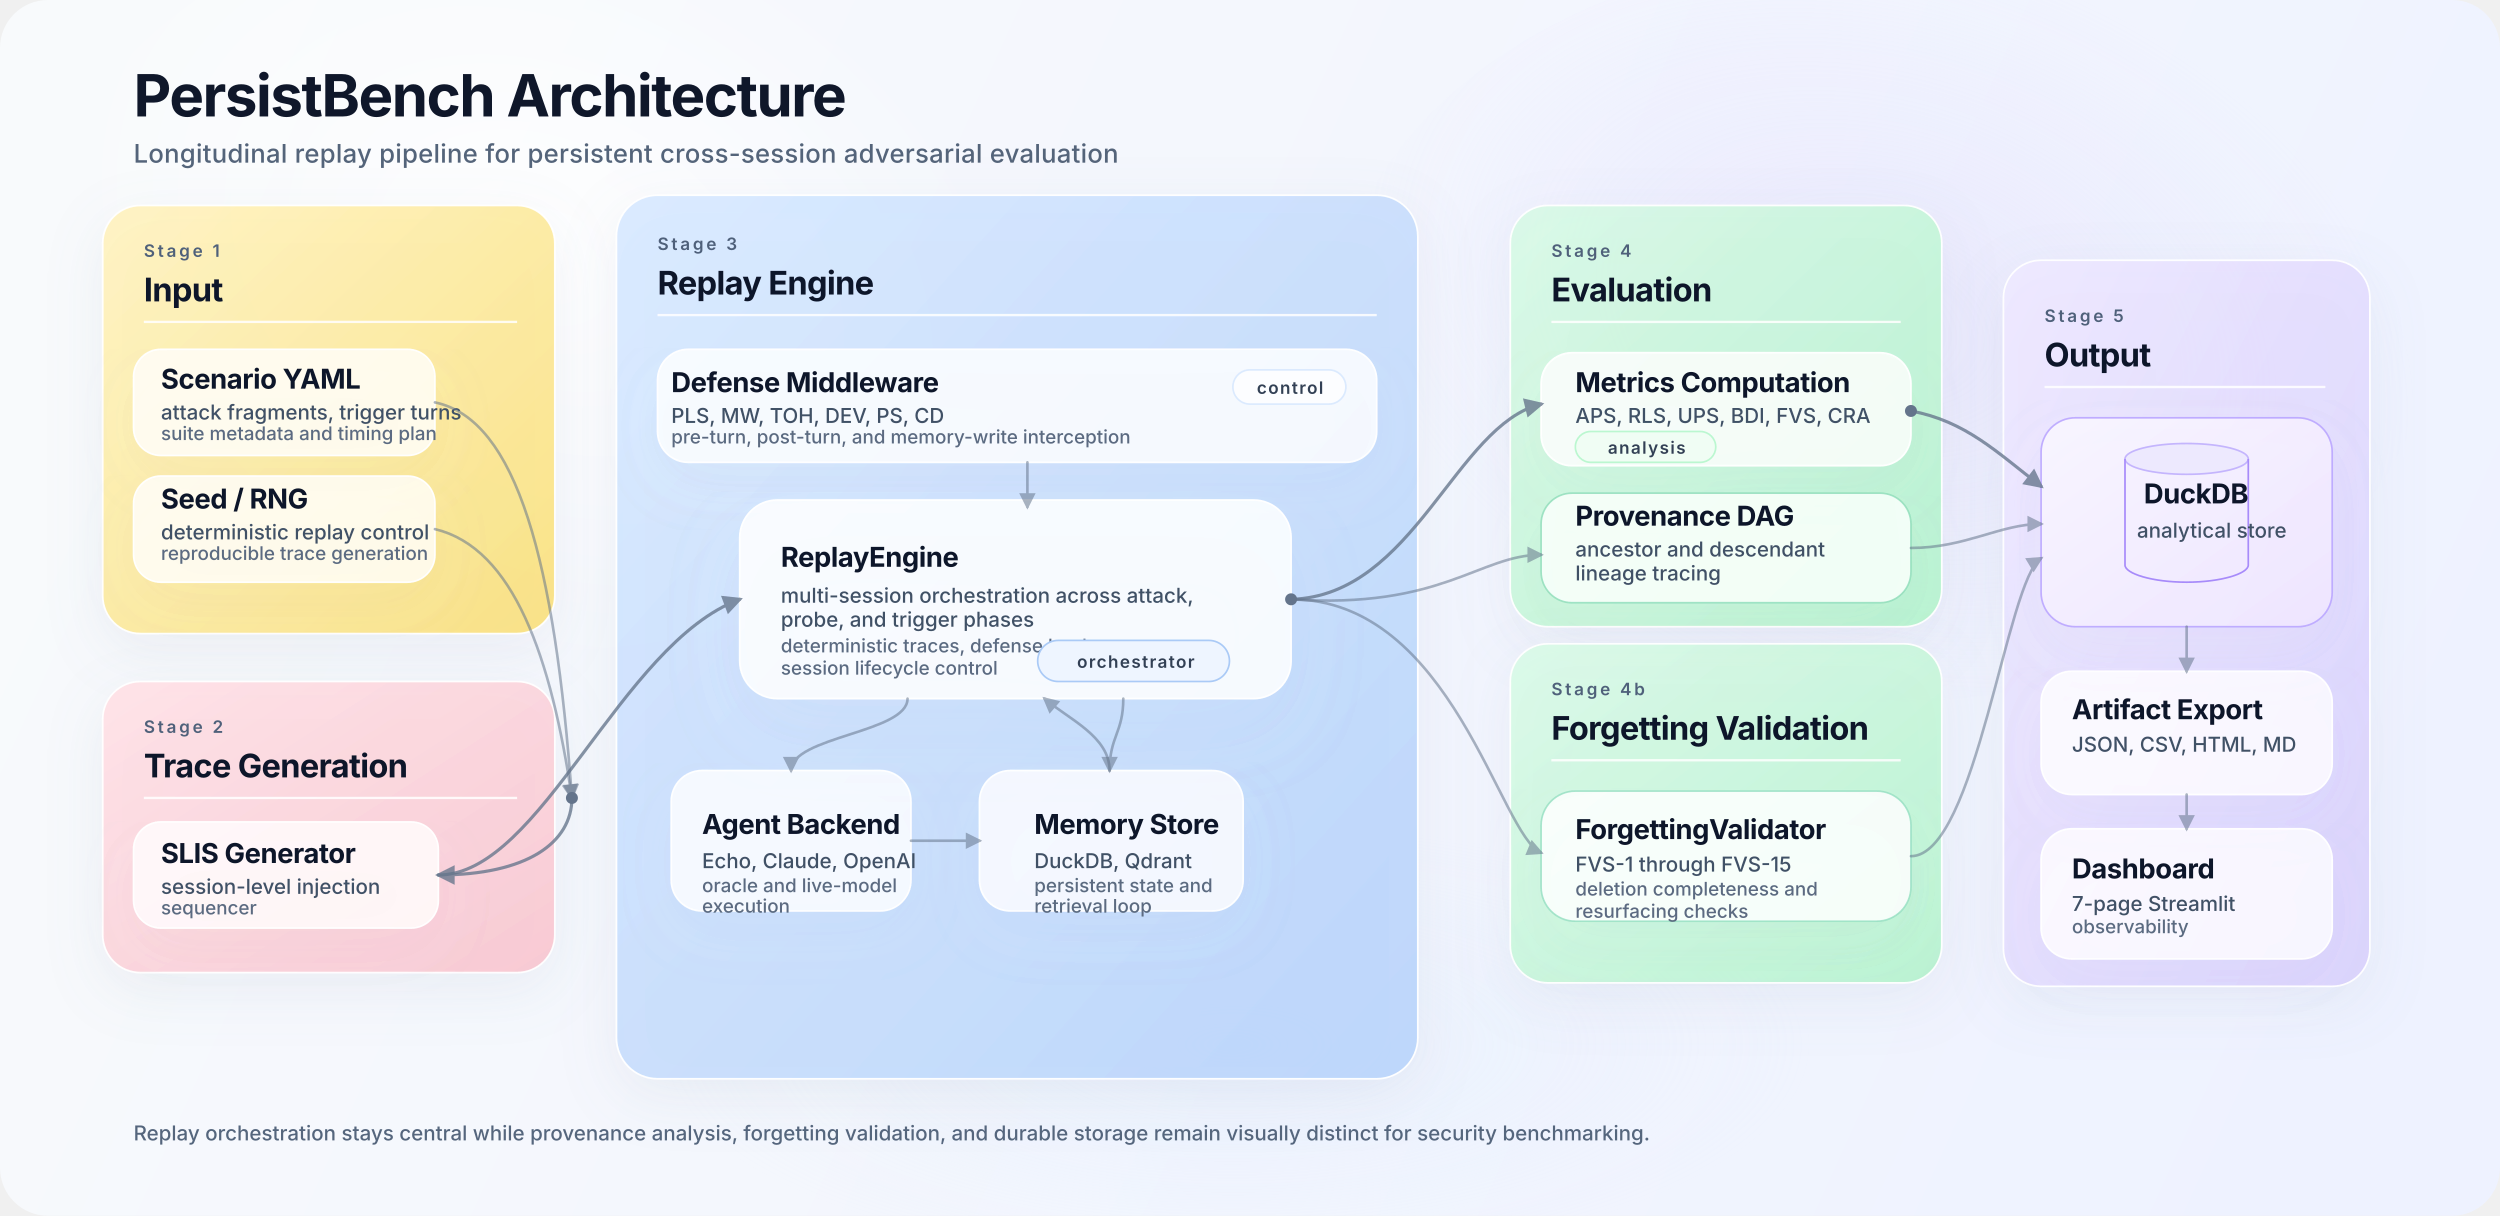
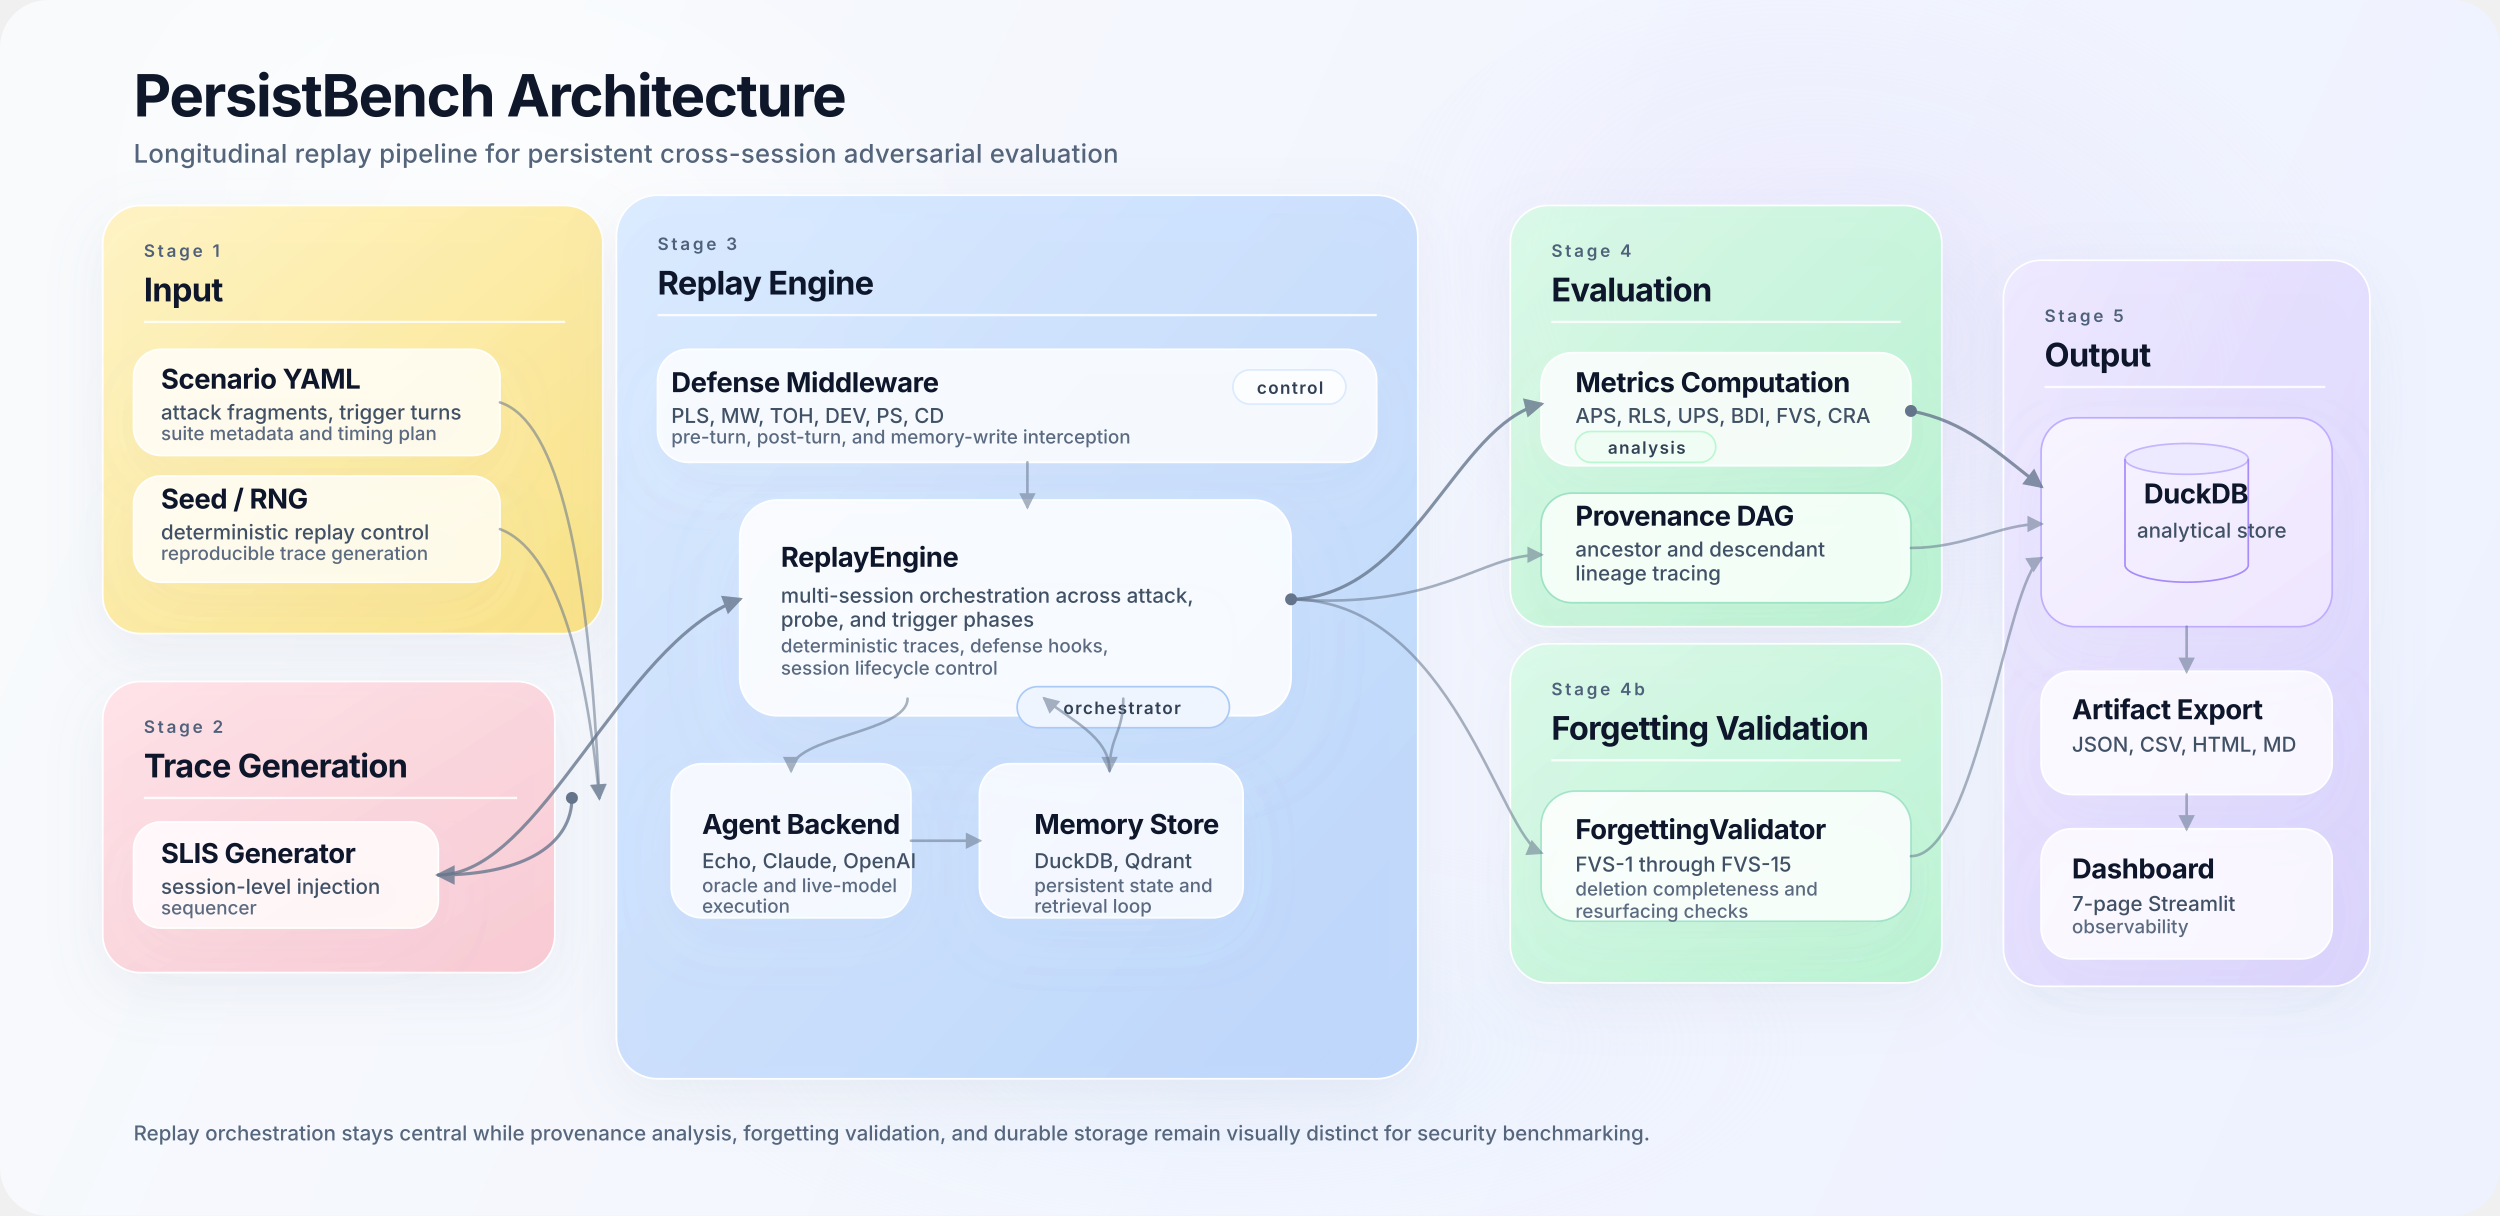
<svg xmlns="http://www.w3.org/2000/svg" width="1460" height="710" viewBox="0 0 1460 710" fill="none" role="img" aria-labelledby="title desc">
  <defs>
    <linearGradient id="bg" x1="80" y1="60" x2="1380" y2="650" gradientUnits="userSpaceOnUse">
      <stop offset="0" stop-color="#f8fafc" />
      <stop offset="1" stop-color="#eef2ff" />
    </linearGradient>
    <radialGradient id="glowA" cx="0" cy="0" r="1" gradientUnits="userSpaceOnUse" gradientTransform="translate(320 160) rotate(28) scale(300 220)">
      <stop offset="0" stop-color="#ffffff" stop-opacity="0.9" />
      <stop offset="1" stop-color="#ffffff" stop-opacity="0" />
    </radialGradient>
    <radialGradient id="glowB" cx="0" cy="0" r="1" gradientUnits="userSpaceOnUse" gradientTransform="translate(1100 190) rotate(18) scale(320 220)">
      <stop offset="0" stop-color="#ddd6fe" stop-opacity="0.38" />
      <stop offset="1" stop-color="#ddd6fe" stop-opacity="0" />
    </radialGradient>
    <radialGradient id="glowC" cx="0" cy="0" r="1" gradientUnits="userSpaceOnUse" gradientTransform="translate(720 610) rotate(90) scale(130 340)">
      <stop offset="0" stop-color="#dbeafe" stop-opacity="0.31" />
      <stop offset="1" stop-color="#dbeafe" stop-opacity="0" />
    </radialGradient>
    <linearGradient id="inputPanel" x1="0" y1="0" x2="1" y2="1">
      <stop offset="0" stop-color="#fff2bf" />
      <stop offset="1" stop-color="#f9df79" />
    </linearGradient>
    <linearGradient id="tracePanel" x1="0" y1="0" x2="1" y2="1">
      <stop offset="0" stop-color="#ffe1e5" />
      <stop offset="1" stop-color="#f8c5cf" />
    </linearGradient>
    <linearGradient id="replayPanel" x1="0" y1="0" x2="1" y2="1">
      <stop offset="0" stop-color="#d7e8ff" />
      <stop offset="1" stop-color="#b8d4fb" />
    </linearGradient>
    <linearGradient id="evalPanel" x1="0" y1="0" x2="1" y2="1">
      <stop offset="0" stop-color="#d9fae6" />
      <stop offset="1" stop-color="#b2f2cb" />
    </linearGradient>
    <linearGradient id="outputPanel" x1="0" y1="0" x2="1" y2="1">
      <stop offset="0" stop-color="#eee9ff" />
      <stop offset="1" stop-color="#d8cffd" />
    </linearGradient>
    <linearGradient id="duckdbCard" x1="0" y1="0" x2="1" y2="1">
      <stop offset="0" stop-color="#faf7ff" />
      <stop offset="1" stop-color="#efe6ff" />
    </linearGradient>
    <filter id="panelShadow" x="-20%" y="-20%" width="140%" height="180%">
      <feDropShadow dx="0" dy="10" stdDeviation="16" flood-color="#94a3b8" flood-opacity="0.14" />
    </filter>
    <filter id="cardShadow" x="-20%" y="-20%" width="140%" height="180%">
      <feDropShadow dx="0" dy="5" stdDeviation="7" flood-color="#94a3b8" flood-opacity="0.10" />
      <feDropShadow dx="0" dy="12" stdDeviation="18" flood-color="#cbd5e1" flood-opacity="0.07" />
    </filter>
    <filter id="focusShadow" x="-20%" y="-20%" width="140%" height="190%">
      <feDropShadow dx="0" dy="8" stdDeviation="10" flood-color="#7aa2d8" flood-opacity="0.16" />
      <feDropShadow dx="0" dy="18" stdDeviation="24" flood-color="#cbd5e1" flood-opacity="0.08" />
    </filter>
    <filter id="accentShadow" x="-20%" y="-20%" width="140%" height="190%">
      <feDropShadow dx="0" dy="6" stdDeviation="8" flood-color="#94a3b8" flood-opacity="0.12" />
      <feDropShadow dx="0" dy="14" stdDeviation="18" flood-color="#d8dee9" flood-opacity="0.08" />
    </filter>
    <marker id="arrow" viewBox="0 0 10 10" refX="8.3" refY="5" markerWidth="6.2" markerHeight="6.2" orient="auto-start-reverse">
      <path d="M0 0L10 5L0 10V0Z" fill="#64748b" />
    </marker>
    <style>
      .title { font: 700 34px 'Inter', 'IBM Plex Sans', 'Segoe UI', sans-serif; fill: #0f172a; letter-spacing: -0.025em; }
      .subtitle { font: 450 15px 'Inter', 'IBM Plex Sans', 'Segoe UI', sans-serif; fill: #54647a; letter-spacing: 0.01em; }
      .section { font: 650 19px 'Inter', 'IBM Plex Sans', 'Segoe UI', sans-serif; fill: #0f172a; letter-spacing: -0.02em; }
      .sectionMeta { font: 600 10px 'Inter', 'IBM Plex Sans', 'Segoe UI', sans-serif; fill: #4f617a; letter-spacing: 0.16em; text-transform: uppercase; }
      .nodeTitle { font: 650 16px 'Inter', 'IBM Plex Sans', 'Segoe UI', sans-serif; fill: #0f172a; letter-spacing: -0.015em; }
      .nodeMeta { font: 500 12px 'Inter', 'IBM Plex Sans', 'Segoe UI', sans-serif; fill: #415166; }
      .smallMeta { font: 500 11px 'Inter', 'IBM Plex Sans', 'Segoe UI', sans-serif; fill: #5b6b81; }
      .chip { font: 600 10px 'Inter', 'IBM Plex Sans', 'Segoe UI', sans-serif; fill: #334155; letter-spacing: 0.08em; text-transform: uppercase; }
      .connector { stroke: #64748b; stroke-width: 1.85; fill: none; stroke-linecap: round; stroke-linejoin: round; marker-end: url(#arrow); opacity: 0.78; }
      .connectorSoft { stroke: #64748b; stroke-width: 1.55; fill: none; stroke-linecap: round; stroke-linejoin: round; marker-end: url(#arrow); opacity: 0.54; }
      .mutedLine { stroke: #ffffff; stroke-opacity: 0.85; stroke-width: 1.35; }
    </style>
  </defs>
  <rect width="1460" height="710" rx="28" fill="url(#bg)" />
  <ellipse cx="320" cy="160" rx="300" ry="220" fill="url(#glowA)" />
  <ellipse cx="1100" cy="190" rx="320" ry="220" fill="url(#glowB)" />
  <ellipse cx="720" cy="610" rx="340" ry="130" fill="url(#glowC)" />
  <text x="78" y="68" class="title">PersistBench Architecture</text>
  <text x="78" y="95" class="subtitle">Longitudinal replay pipeline for persistent cross-session adversarial evaluation</text>
  <g filter="url(#panelShadow)">
-     <rect x="60" y="120" width="264" height="250" rx="22" fill="url(#inputPanel)" fill-opacity="0.90" stroke="#ffffff" stroke-opacity="0.94" />
+     <rect x="60" y="120" width="292" height="250" rx="22" fill="url(#inputPanel)" fill-opacity="0.90" stroke="#ffffff" stroke-opacity="0.94" />
    <text x="84" y="150" class="sectionMeta">Stage 1</text>
    <text x="84" y="176" class="section">Input</text>
-     <path d="M84 188H302" class="mutedLine" />
-     <g filter="url(#cardShadow)">
-       <rect x="78" y="204" width="176" height="62" rx="16" fill="#ffffff" fill-opacity="0.78" stroke="#ffffff" stroke-opacity="0.96" />
+     <path d="M84 188H330" class="mutedLine" />
+     <g filter="url(#cardShadow)">
+       <rect x="78" y="204" width="214" height="62" rx="16" fill="#ffffff" fill-opacity="0.78" stroke="#ffffff" stroke-opacity="0.96" />
      <text x="94" y="227" class="nodeTitle">Scenario YAML</text>
      <text x="94" y="245" class="nodeMeta">attack fragments, trigger turns</text>
      <text x="94" y="257" class="smallMeta">suite metadata and timing plan</text>
    </g>
    <g filter="url(#cardShadow)">
-       <rect x="78" y="278" width="176" height="62" rx="16" fill="#ffffff" fill-opacity="0.78" stroke="#ffffff" stroke-opacity="0.96" />
+       <rect x="78" y="278" width="214" height="62" rx="16" fill="#ffffff" fill-opacity="0.78" stroke="#ffffff" stroke-opacity="0.96" />
      <text x="94" y="297" class="nodeTitle">Seed / RNG</text>
      <text x="94" y="315" class="nodeMeta">deterministic replay control</text>
      <text x="94" y="327" class="smallMeta">reproducible trace generation</text>
    </g>
  </g>
  <g filter="url(#panelShadow)">
    <rect x="60" y="398" width="264" height="170" rx="22" fill="url(#tracePanel)" fill-opacity="0.90" stroke="#ffffff" stroke-opacity="0.94" />
    <text x="84" y="428" class="sectionMeta">Stage 2</text>
    <text x="84" y="454" class="section">Trace Generation</text>
    <path d="M84 466H302" class="mutedLine" />
    <g filter="url(#cardShadow)">
      <rect x="78" y="480" width="178" height="62" rx="16" fill="#ffffff" fill-opacity="0.78" stroke="#ffffff" stroke-opacity="0.96" />
      <text x="94" y="504" class="nodeTitle">SLIS Generator</text>
      <text x="94" y="522" class="nodeMeta">session-level injection</text>
      <text x="94" y="534" class="smallMeta">sequencer</text>
    </g>
  </g>
  <g filter="url(#panelShadow)">
    <rect x="360" y="114" width="468" height="516" rx="24" fill="url(#replayPanel)" fill-opacity="0.91" stroke="#ffffff" stroke-opacity="0.96" />
    <text x="384" y="146" class="sectionMeta">Stage 3</text>
    <text x="384" y="172" class="section">Replay Engine</text>
    <path d="M384 184H804" class="mutedLine" />
    <g filter="url(#cardShadow)">
      <rect x="384" y="204" width="420" height="66" rx="18" fill="#ffffff" fill-opacity="0.80" stroke="#ffffff" stroke-opacity="0.97" />
      <text x="392" y="229" class="nodeTitle">Defense Middleware</text>
      <text x="392" y="247" class="nodeMeta">PLS, MW, TOH, DEV, PS, CD</text>
      <text x="392" y="259" class="smallMeta">pre-turn, post-turn, and memory-write interception</text>
      <rect x="720" y="216" width="66" height="20" rx="10" fill="#ffffff" fill-opacity="0.7" stroke="#dbeafe" />
      <text x="734" y="230" class="chip">control</text>
    </g>
    <g filter="url(#focusShadow)">
-       <rect x="432" y="292" width="322" height="116" rx="22" fill="#ffffff" fill-opacity="0.84" stroke="#ffffff" stroke-opacity="0.99" />
+       <rect x="432" y="292" width="322" height="126" rx="22" fill="#ffffff" fill-opacity="0.84" stroke="#ffffff" stroke-opacity="0.99" />
      <text x="456" y="331" class="nodeTitle">ReplayEngine</text>
      <text x="456" y="352" class="nodeMeta">multi-session orchestration across attack,</text>
      <text x="456" y="366" class="nodeMeta">probe, and trigger phases</text>
      <text x="456" y="381" class="smallMeta">deterministic traces, defense hooks,</text>
      <text x="456" y="394" class="smallMeta">session lifecycle control</text>
-       <rect x="606" y="374" width="112" height="24" rx="12" fill="#eef5ff" stroke="#aacaf6" />
-       <text x="629" y="390" class="chip">orchestrator</text>
-     </g>
-     <g filter="url(#cardShadow)">
-       <rect x="392" y="450" width="140" height="82" rx="18" fill="#ffffff" fill-opacity="0.78" stroke="#ffffff" stroke-opacity="0.96" />
+       <rect x="594" y="401" width="124" height="24" rx="12" fill="#eef5ff" stroke="#aacaf6" />
+       <text x="621" y="417" class="chip">orchestrator</text>
+     </g>
+     <g filter="url(#cardShadow)">
+       <rect x="392" y="446" width="140" height="90" rx="18" fill="#ffffff" fill-opacity="0.78" stroke="#ffffff" stroke-opacity="0.96" />
      <text x="410" y="487" class="nodeTitle">Agent Backend</text>
      <text x="410" y="507" class="nodeMeta">Echo, Claude, OpenAI</text>
      <text x="410" y="521" class="smallMeta">oracle and live-model</text>
      <text x="410" y="533" class="smallMeta">execution</text>
    </g>
    <g filter="url(#cardShadow)">
-       <rect x="572" y="450" width="154" height="82" rx="18" fill="#ffffff" fill-opacity="0.78" stroke="#ffffff" stroke-opacity="0.96" />
+       <rect x="572" y="446" width="154" height="90" rx="18" fill="#ffffff" fill-opacity="0.78" stroke="#ffffff" stroke-opacity="0.96" />
      <text x="604" y="487" class="nodeTitle">Memory Store</text>
      <text x="604" y="507" class="nodeMeta">DuckDB, Qdrant</text>
      <text x="604" y="521" class="smallMeta">persistent state and</text>
      <text x="604" y="533" class="smallMeta">retrieval loop</text>
    </g>
  </g>
  <g filter="url(#panelShadow)">
    <rect x="882" y="120" width="252" height="246" rx="22" fill="url(#evalPanel)" fill-opacity="0.89" stroke="#ffffff" stroke-opacity="0.94" />
    <text x="906" y="150" class="sectionMeta">Stage 4</text>
    <text x="906" y="176" class="section">Evaluation</text>
    <path d="M906 188H1110" class="mutedLine" />
    <g filter="url(#cardShadow)">
      <rect x="900" y="206" width="216" height="66" rx="18" fill="#ffffff" fill-opacity="0.80" stroke="#ffffff" stroke-opacity="0.97" />
      <text x="920" y="229" class="nodeTitle">Metrics Computation</text>
      <text x="920" y="247" class="nodeMeta">APS, RLS, UPS, BDI, FVS, CRA</text>
      <rect x="920" y="252" width="82" height="18" rx="9" fill="#f0fdf4" stroke="#bbf7d0" />
      <text x="939" y="265" class="chip">analysis</text>
    </g>
    <g filter="url(#accentShadow)">
      <rect x="900" y="288" width="216" height="64" rx="18" fill="#fafffc" fill-opacity="0.86" stroke="#8fddb9" stroke-opacity="0.82" />
      <text x="920" y="307" class="nodeTitle">Provenance DAG</text>
      <text x="920" y="325" class="nodeMeta">ancestor and descendant</text>
      <text x="920" y="339" class="nodeMeta">lineage tracing</text>
    </g>
  </g>
  <g filter="url(#panelShadow)">
    <rect x="882" y="376" width="252" height="198" rx="22" fill="url(#evalPanel)" fill-opacity="0.86" stroke="#ffffff" stroke-opacity="0.94" />
    <text x="906" y="406" class="sectionMeta">Stage 4b</text>
    <text x="906" y="432" class="section">Forgetting Validation</text>
    <path d="M906 444H1110" class="mutedLine" />
    <g filter="url(#accentShadow)">
      <rect x="900" y="462" width="216" height="76" rx="20" fill="#ffffff" fill-opacity="0.85" stroke="#92dec0" stroke-opacity="0.78" />
      <text x="920" y="490" class="nodeTitle">ForgettingValidator</text>
      <text x="920" y="509" class="nodeMeta">FVS-1 through FVS-15</text>
      <text x="920" y="523" class="smallMeta">deletion completeness and</text>
      <text x="920" y="536" class="smallMeta">resurfacing checks</text>
    </g>
  </g>
  <g filter="url(#panelShadow)">
    <rect x="1170" y="152" width="214" height="424" rx="22" fill="url(#outputPanel)" fill-opacity="0.89" stroke="#ffffff" stroke-opacity="0.94" />
    <text x="1194" y="188" class="sectionMeta">Stage 5</text>
    <text x="1194" y="214" class="section">Output</text>
    <path d="M1194 226H1358" class="mutedLine" />
    <g filter="url(#accentShadow)">
      <rect x="1192" y="244" width="170" height="122" rx="20" fill="url(#duckdbCard)" fill-opacity="0.92" stroke="#baa7ff" stroke-opacity="0.9" />
      <ellipse cx="1277" cy="268" rx="36" ry="9" fill="#ede9fe" stroke="#c4b5fd" />
      <path d="M1241 268V330C1241 335 1257 340 1277 340C1297 340 1313 335 1313 330V268" stroke="#a78bfa" fill="none" />
      <text x="1252" y="294" class="nodeTitle">DuckDB</text>
      <text x="1248" y="314" class="nodeMeta">analytical store</text>
    </g>
    <g filter="url(#cardShadow)">
      <rect x="1192" y="392" width="170" height="72" rx="18" fill="#ffffff" fill-opacity="0.78" stroke="#ffffff" stroke-opacity="0.96" />
      <text x="1210" y="420" class="nodeTitle">Artifact Export</text>
      <text x="1210" y="439" class="nodeMeta">JSON, CSV, HTML, MD</text>
    </g>
    <g filter="url(#cardShadow)">
      <rect x="1192" y="484" width="170" height="76" rx="18" fill="#ffffff" fill-opacity="0.78" stroke="#ffffff" stroke-opacity="0.96" />
      <text x="1210" y="513" class="nodeTitle">Dashboard</text>
      <text x="1210" y="532" class="nodeMeta">7-page Streamlit</text>
      <text x="1210" y="545" class="smallMeta">observability</text>
    </g>
  </g>
-   <path class="connectorSoft" d="M254 235C302 245 324 328 334 466" />
-   <path class="connectorSoft" d="M254 309C300 320 322 384 334 466" />
+   <path class="connectorSoft" d="M292 235C326 246 344 328 350 466" />
+   <path class="connectorSoft" d="M292 309C324 321 342 384 350 466" />
  <path class="connector" d="M334 466C334 492 308 511 256 511" />
  <path class="connector" d="M256 511C316 511 362 376 432 350" />
  <path class="connectorSoft" d="M600 270C600 280 600 286 600 296" />
  <path class="connectorSoft" d="M530 408C530 428 462 430 462 450" />
  <path class="connectorSoft" d="M656 408C656 428 648 430 648 450" />
  <path class="connectorSoft" d="M532 491C546 491 558 491 572 491" />
  <path class="connectorSoft" d="M648 450C648 430 624 420 610 408" />
  <path class="connector" d="M754 350C826 348 850 248 900 236" />
  <path class="connectorSoft" d="M754 350C842 356 864 324 900 324" />
  <path class="connectorSoft" d="M754 350C848 350 876 488 900 498" />
  <path class="connector" d="M1116 240C1148 246 1166 264 1192 284" />
  <path class="connectorSoft" d="M1116 320C1148 320 1168 306 1192 306" />
  <path class="connectorSoft" d="M1116 500C1154 500 1172 338 1192 326" />
  <path class="connectorSoft" d="M1277 366C1277 376 1277 382 1277 392" />
  <path class="connectorSoft" d="M1277 464C1277 472 1277 476 1277 484" />
  <circle cx="334" cy="466" r="3.5" fill="#64748b" />
  <circle cx="754" cy="350" r="3.5" fill="#64748b" />
  <circle cx="1116" cy="240" r="3.5" fill="#64748b" />
  <text x="78" y="666" style="font: 500 12px 'Inter', 'IBM Plex Sans', 'Segoe UI', sans-serif; fill: #55667d;">Replay orchestration stays central while provenance analysis, forgetting validation, and durable storage remain visually distinct for security benchmarking.</text>
</svg>
